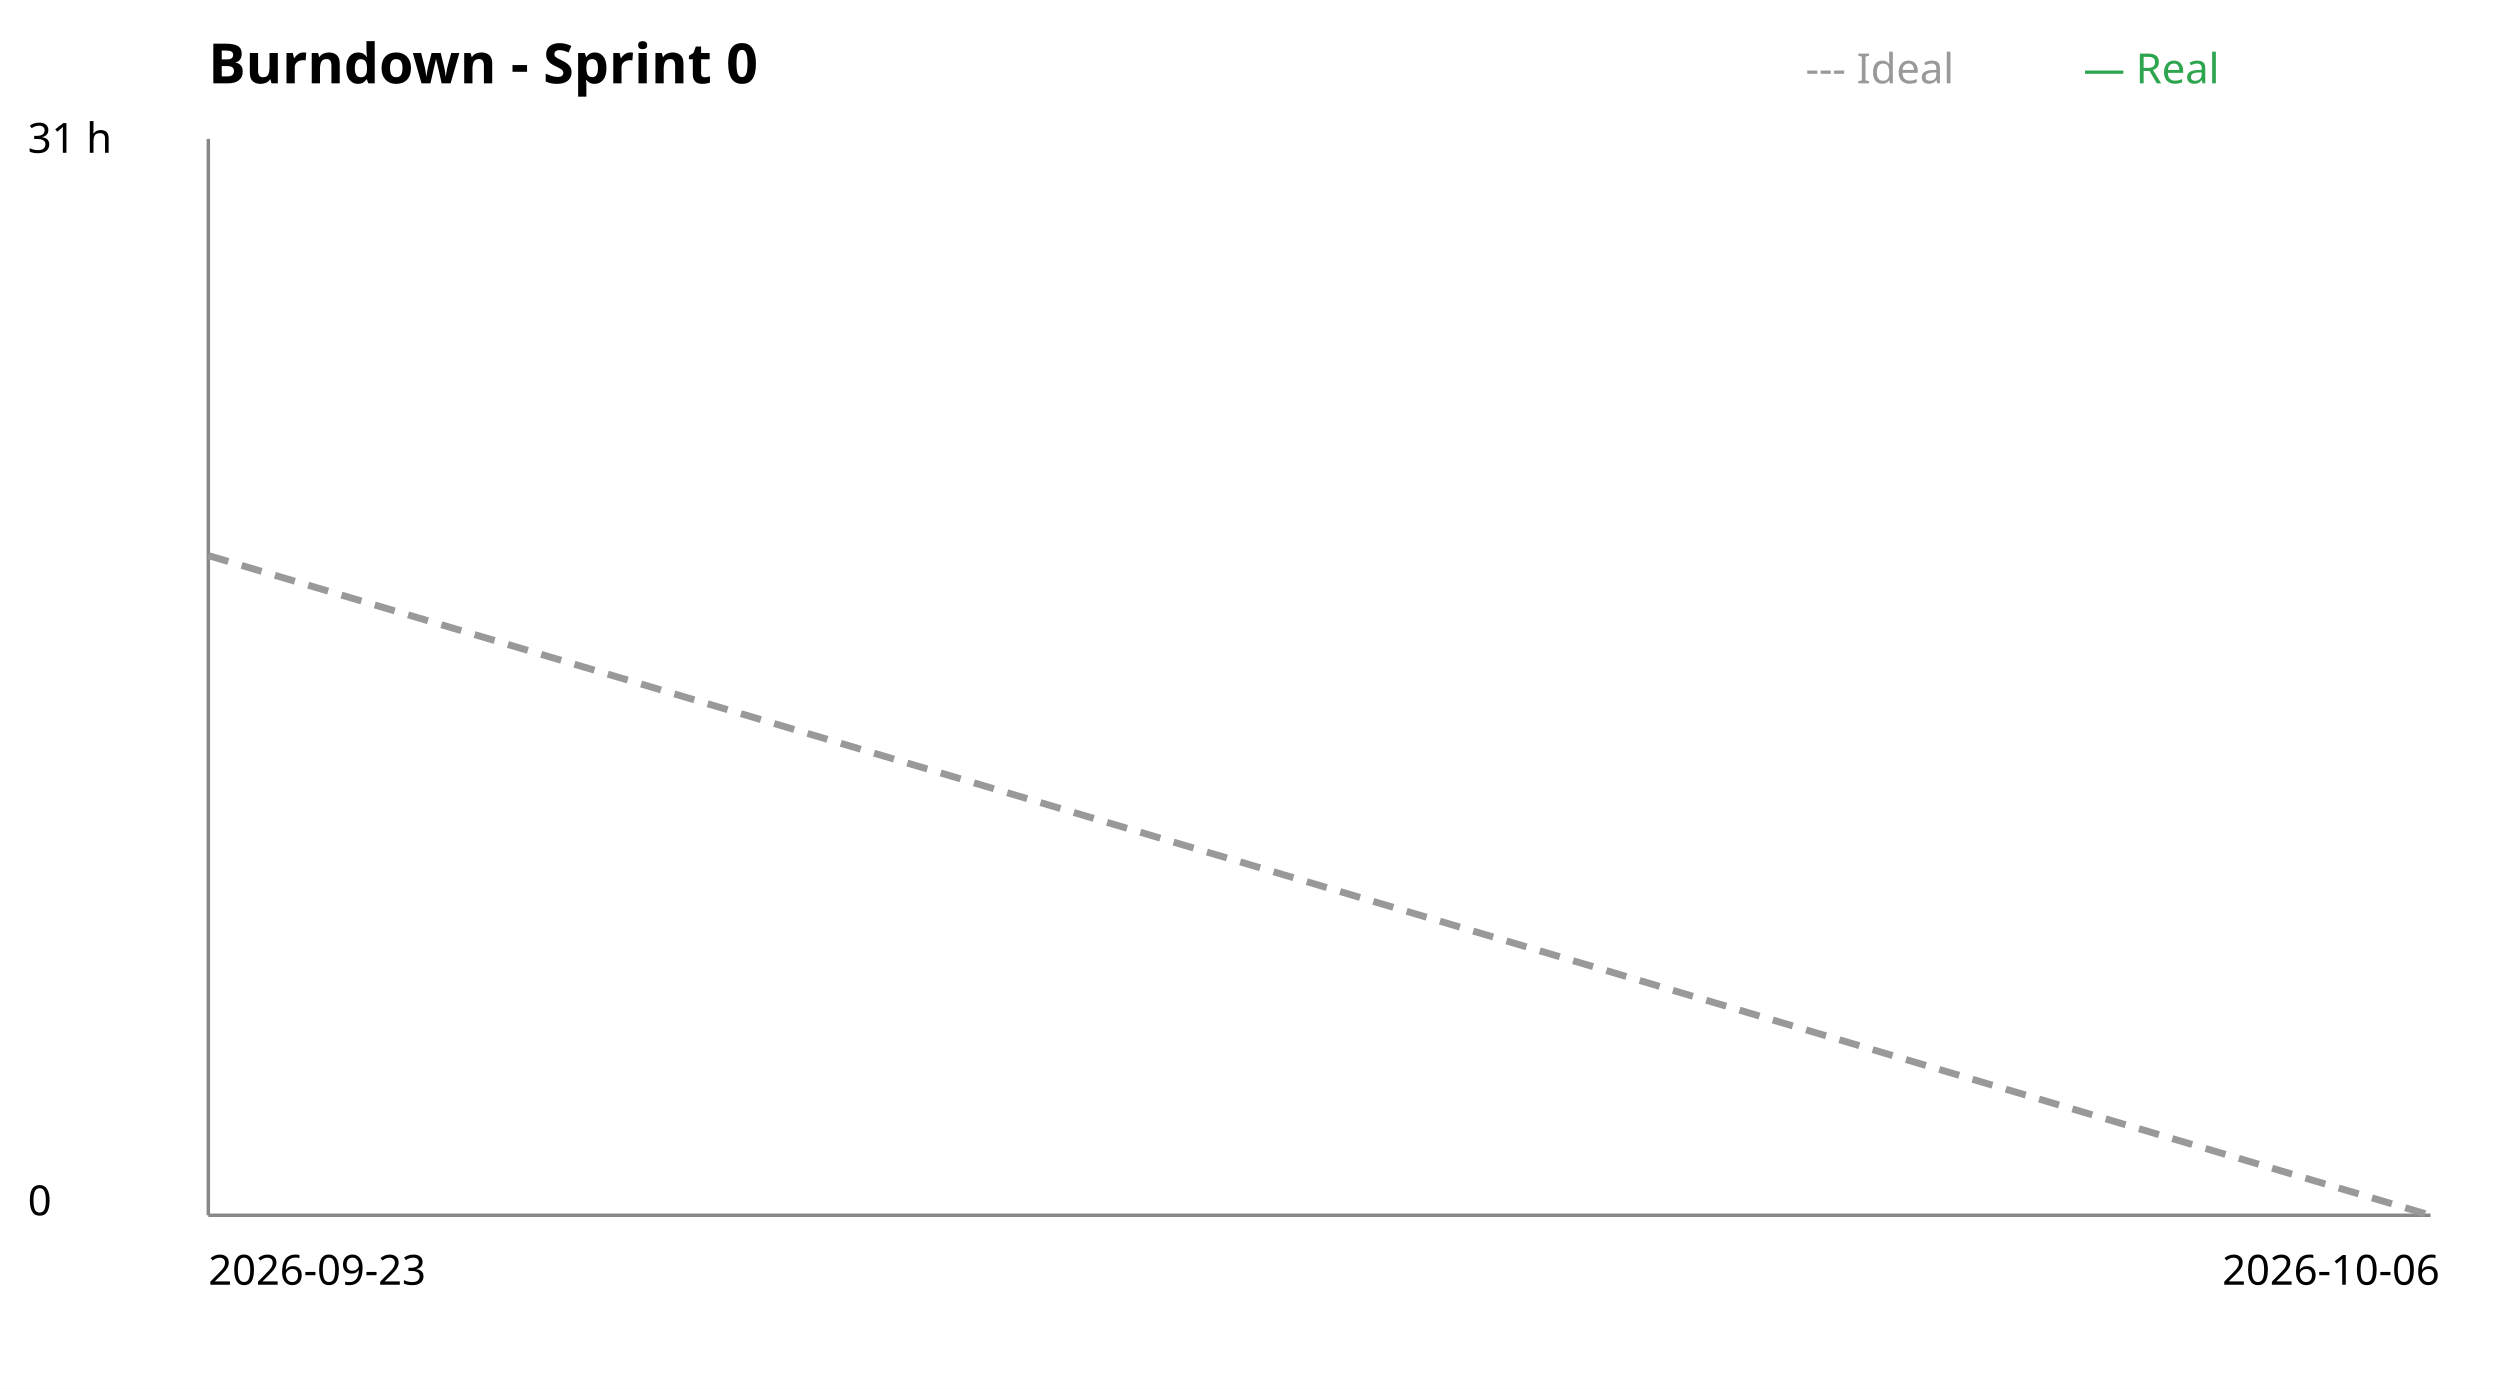
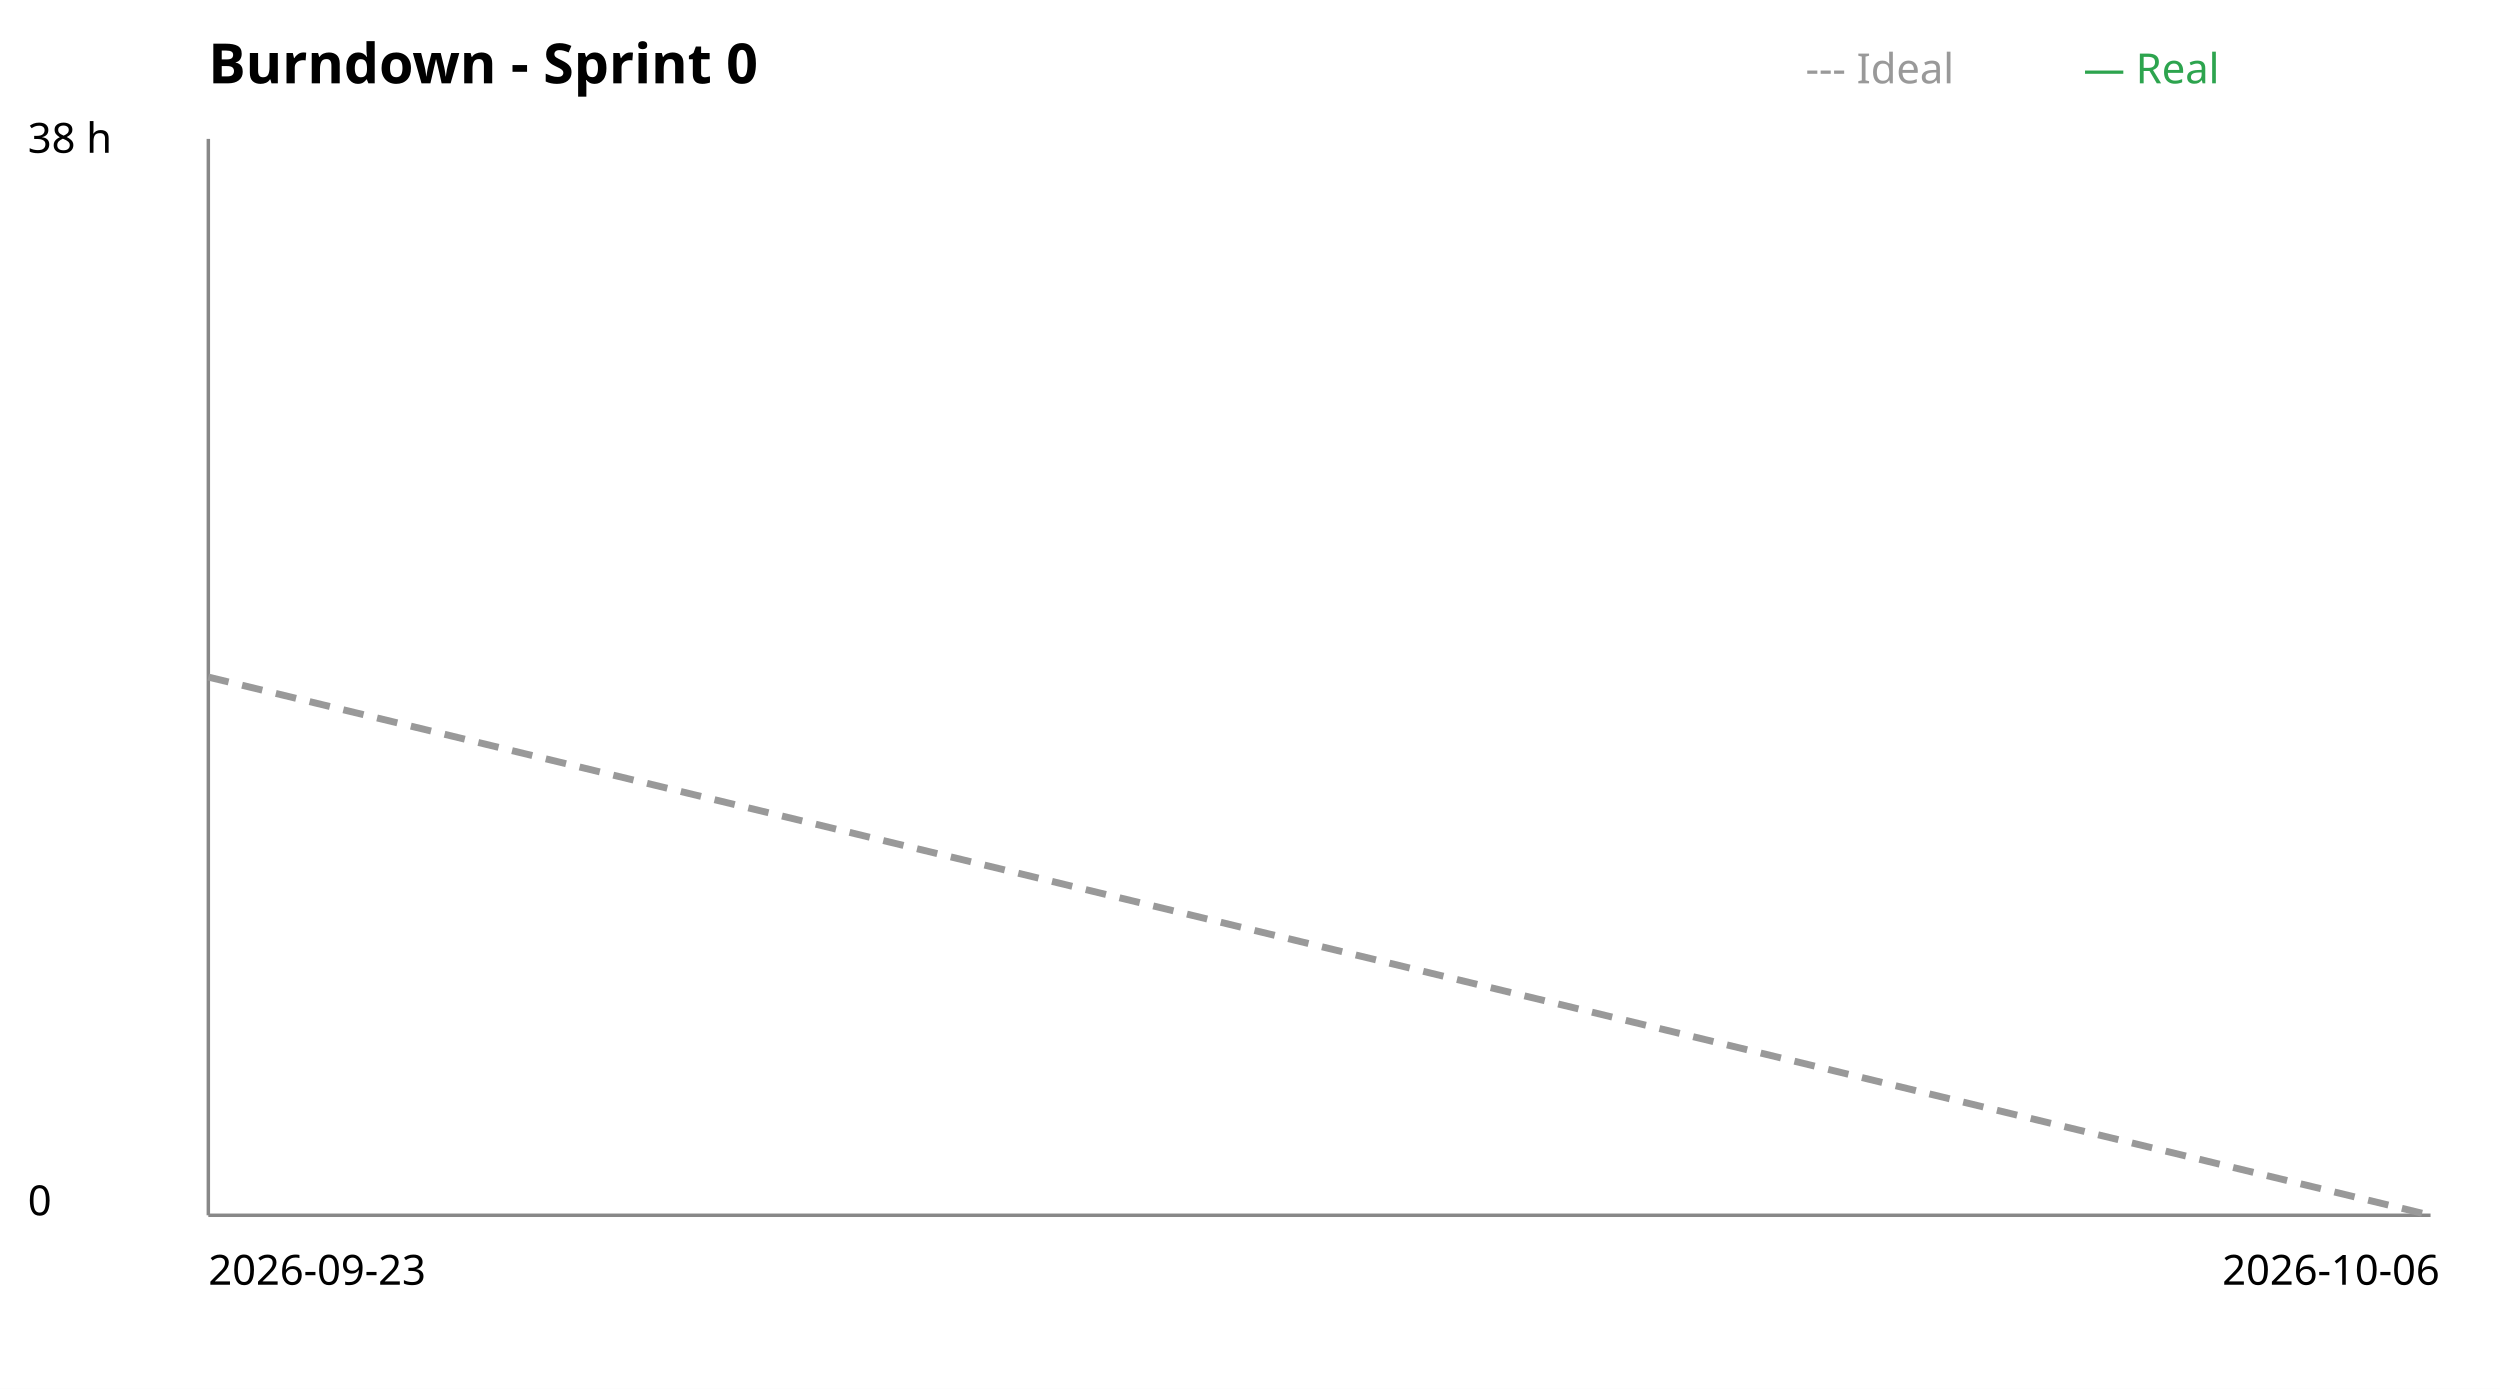
<svg xmlns="http://www.w3.org/2000/svg" width="720" height="400" font-family="sans-serif" font-size="12">
  <rect width="100%" height="100%" fill="white" />
  <text x="60" y="24" font-size="16" font-weight="bold">Burndown - Sprint 0</text>
  <line x1="60" y1="350" x2="700" y2="350" stroke="#888" />
  <line x1="60" y1="40" x2="60" y2="350" stroke="#888" />
  <text x="60" y="370">2026-09-23</text>
  <text x="640" y="370">2026-10-06</text>
-   <text x="8" y="44">31 h</text>
+   <text x="8" y="44">38 h</text>
  <text x="8" y="350">0</text>
-   <polyline points="60.0,160.0 700.0,350.0" fill="none" stroke="#999" stroke-dasharray="6 4" stroke-width="2" />
-   <polyline points="650.769,160.0" fill="none" stroke="#2da44e" stroke-width="3" />
+   <polyline points="60.0,195.0 700.0,350.0" fill="none" stroke="#999" stroke-dasharray="6 4" stroke-width="2" />
+   <polyline points="650.769,195.0" fill="none" stroke="#2da44e" stroke-width="3" />
  <text x="520" y="24" fill="#999">--- Ideal</text>
  <text x="600" y="24" fill="#2da44e">— Real</text>
</svg>
